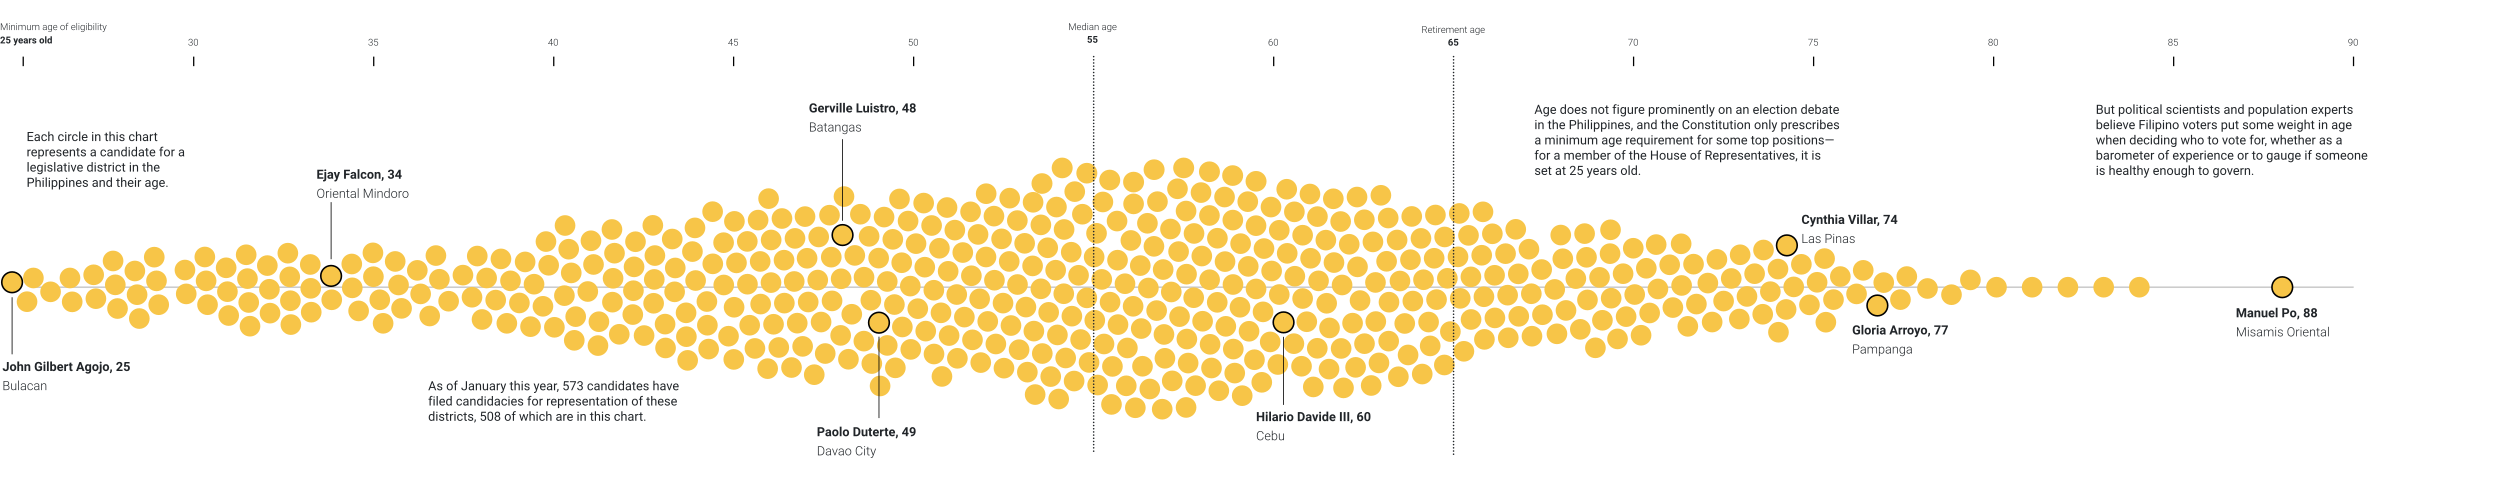
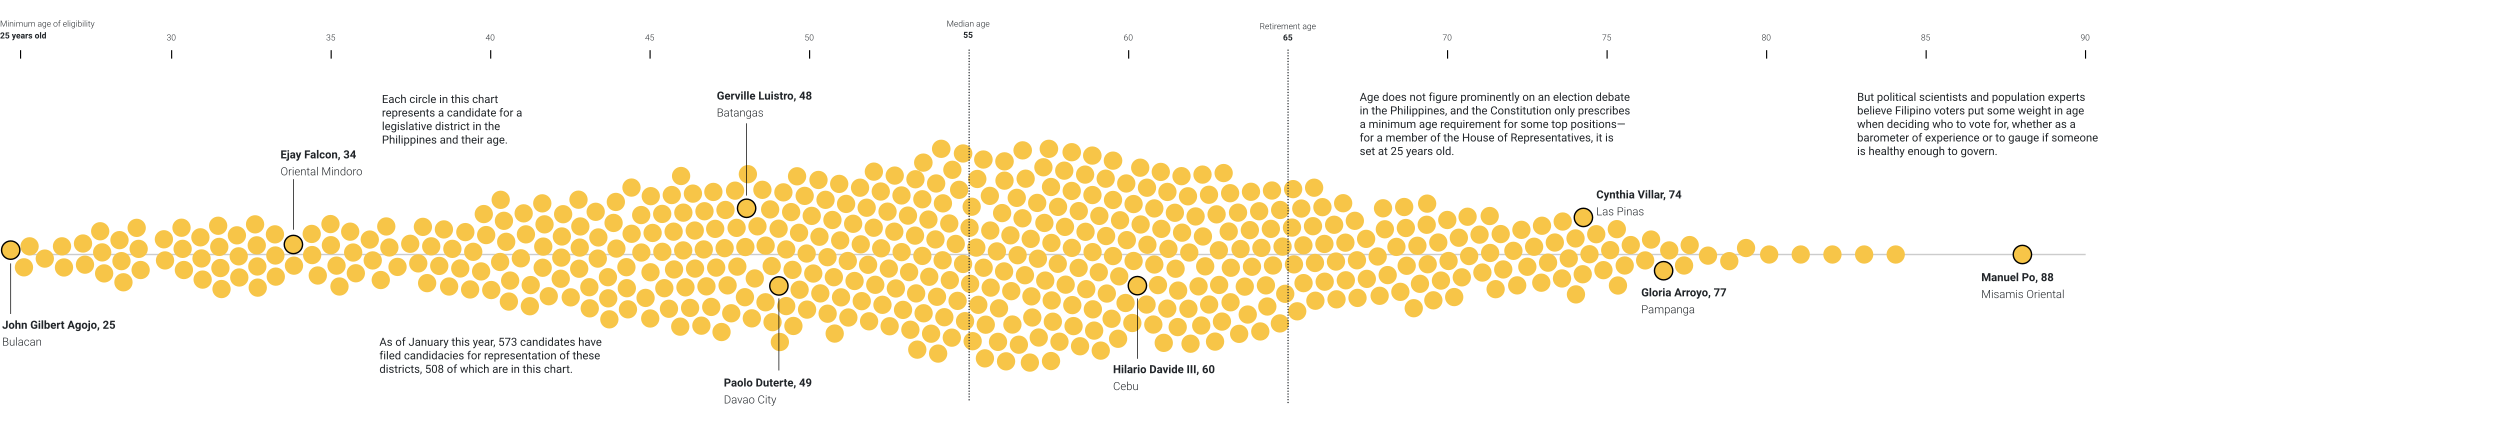
- <svg xmlns="http://www.w3.org/2000/svg" id="Layer_1" version="1.1" viewBox="0 0 1572 304.7">
+ <svg xmlns="http://www.w3.org/2000/svg" id="Layer_1" version="1.1" viewBox="0 0 1774 304.7">
  <defs>
    <style>
      .st0 {
        stroke: #ccc;
      }

      .st0, .st1, .st2, .st3 {
        fill: none;
      }

      .st4, .st5, .st1, .st2 {
        stroke: #000;
      }

      .st4, .st5, .st6 {
        fill: #f7c548;
      }

      .st4, .st2, .st3 {
        stroke-miterlimit: 10;
      }

      .st7, .st8, .st9, .st10, .st11, .st12 {
        isolation: isolate;
      }

      .st7, .st9, .st10, .st11, .st12 {
        fill: #212529;
      }

      .st7, .st10, .st11 {
        font-size: 8px;
      }

      .st7, .st12 {
        font-family: Roboto-Bold, Roboto;
        font-weight: 700;
      }

      .st1 {
        stroke-width: .8px;
      }

      .st9, .st11 {
        font-family: Roboto-Light, Roboto;
        font-weight: 300;
      }

      .st9, .st12 {
        font-size: 6px;
      }

      .st2 {
        stroke-width: .5px;
      }

      .st3 {
        stroke: #212529;
        stroke-dasharray: 0 2;
        stroke-linecap: round;
      }

      .st10 {
        font-family: Roboto-Regular, Roboto;
      }
    </style>
  </defs>
  <g class="st8">
    <g class="st8">
      <g class="st8">
        <text class="st9" transform="translate(0 18.9)">
          <tspan x="0" y="0">Minimum age of eligibility</tspan>
        </text>
      </g>
    </g>
  </g>
  <g class="st8">
    <g class="st8">
      <g class="st8">
        <text class="st12" transform="translate(0 27.3)">
          <tspan x="0" y="0">25 years old</tspan>
        </text>
      </g>
    </g>
  </g>
  <line class="st1" x1="121.8" y1="35.6" x2="121.8" y2="41.6" />
  <g class="st8">
    <g class="st8">
      <g class="st8">
        <g class="st8">
          <text class="st9" transform="translate(118.2 28.7)">
            <tspan x="0" y="0">30</tspan>
          </text>
        </g>
      </g>
    </g>
  </g>
  <line class="st1" x1="235" y1="35.6" x2="235" y2="41.6" />
  <g class="st8">
    <g class="st8">
      <g class="st8">
        <g class="st8">
          <text class="st9" transform="translate(231.4 28.7)">
            <tspan x="0" y="0">35</tspan>
          </text>
        </g>
      </g>
    </g>
  </g>
  <line class="st1" x1="348.2" y1="35.6" x2="348.2" y2="41.6" />
  <g class="st8">
    <g class="st8">
      <g class="st8">
        <g class="st8">
          <text class="st9" transform="translate(344.5 28.7)">
            <tspan x="0" y="0">40</tspan>
          </text>
        </g>
      </g>
    </g>
  </g>
  <line class="st1" x1="461.3" y1="35.6" x2="461.3" y2="41.6" />
  <g class="st8">
    <g class="st8">
      <g class="st8">
        <g class="st8">
          <text class="st9" transform="translate(457.7 28.7)">
            <tspan x="0" y="0">45</tspan>
          </text>
        </g>
      </g>
    </g>
  </g>
  <line class="st1" x1="574.5" y1="35.6" x2="574.5" y2="41.6" />
  <g class="st8">
    <g class="st8">
      <g class="st8">
        <g class="st8">
          <text class="st9" transform="translate(570.9 28.7)">
            <tspan x="0" y="0">50</tspan>
          </text>
        </g>
      </g>
    </g>
  </g>
  <line class="st1" x1="800.9" y1="35.6" x2="800.9" y2="41.6" />
  <g class="st8">
    <g class="st8">
      <g class="st8">
        <g class="st8">
          <text class="st9" transform="translate(797.3 28.7)">
            <tspan x="0" y="0">60</tspan>
          </text>
        </g>
      </g>
    </g>
  </g>
  <line class="st1" x1="1027.2" y1="35.6" x2="1027.2" y2="41.6" />
  <g class="st8">
    <g class="st8">
      <g class="st8">
        <g class="st8">
          <text class="st9" transform="translate(1023.6 28.7)">
            <tspan x="0" y="0">70</tspan>
          </text>
        </g>
      </g>
    </g>
  </g>
  <line class="st1" x1="1140.4" y1="35.6" x2="1140.4" y2="41.6" />
  <g class="st8">
    <g class="st8">
      <g class="st8">
        <g class="st8">
          <text class="st9" transform="translate(1136.8 28.7)">
            <tspan x="0" y="0">75</tspan>
          </text>
        </g>
      </g>
    </g>
  </g>
  <line class="st1" x1="1253.6" y1="35.6" x2="1253.6" y2="41.6" />
  <g class="st8">
    <g class="st8">
      <g class="st8">
        <g class="st8">
          <text class="st9" transform="translate(1250 28.7)">
            <tspan x="0" y="0">80</tspan>
          </text>
        </g>
      </g>
    </g>
  </g>
  <line class="st1" x1="1366.8" y1="35.6" x2="1366.8" y2="41.6" />
  <g class="st8">
    <g class="st8">
      <g class="st8">
        <g class="st8">
          <text class="st9" transform="translate(1363.1 28.7)">
            <tspan x="0" y="0">85</tspan>
          </text>
        </g>
      </g>
    </g>
  </g>
  <line class="st1" x1="1479.9" y1="35.6" x2="1479.9" y2="41.6" />
  <g class="st8">
    <g class="st8">
      <g class="st8">
        <g class="st8">
          <text class="st9" transform="translate(1476.3 28.7)">
            <tspan x="0" y="0">90</tspan>
          </text>
        </g>
      </g>
    </g>
  </g>
  <line class="st0" x1="20" y1="180.6" x2="1480" y2="180.6" />
  <circle class="st6" cx="567" cy="165.2" r="6.5" />
  <circle class="st6" cx="756.2" cy="202" r="6.5" />
  <circle class="st6" cx="997.6" cy="161.8" r="6.5" />
  <circle class="st6" cx="1076.6" cy="202.5" r="6.5" />
  <circle class="st6" cx="512" cy="235.6" r="6.5" />
  <circle class="st6" cx="917.6" cy="134.2" r="6.5" />
  <circle class="st6" cx="250.6" cy="179.2" r="6.5" />
  <circle class="st6" cx="809.4" cy="159.3" r="6.5" />
  <circle class="st6" cx="708.2" cy="242.6" r="6.5" />
  <circle class="st6" cx="853.6" cy="167.8" r="6.5" />
  <circle class="st6" cx="1118.3" cy="208.9" r="6.5" />
  <circle class="st6" cx="741.7" cy="199.1" r="6.5" />
  <circle class="st6" cx="97" cy="161.7" r="6.5" />
  <circle class="st6" cx="745.8" cy="256.2" r="6.5" />
  <circle class="st6" cx="646" cy="234" r="6.5" />
  <circle class="st6" cx="553.4" cy="242.7" r="6.5" />
  <circle class="st6" cx="649.6" cy="127.2" r="6.5" />
  <circle class="st6" cx="587.3" cy="222.6" r="6.5" />
  <circle class="st6" cx="530.7" cy="123.6" r="6.5" />
  <circle class="st6" cx="727.8" cy="126.8" r="6.5" />
  <circle class="st6" cx="645.1" cy="193.1" r="6.5" />
  <circle class="st6" cx="833.7" cy="151" r="6.5" />
  <circle class="st6" cx="385.1" cy="190" r="6.5" />
  <circle class="st6" cx="497.7" cy="231.1" r="6.5" />
  <circle class="st6" cx="491.7" cy="137.4" r="6.5" />
  <circle class="st6" cx="887.7" cy="136.1" r="6.5" />
  <circle class="st6" cx="455" cy="152.6" r="6.5" />
  <circle class="st6" cx="1277.8" cy="180.6" r="6.5" />
  <circle class="st6" cx="809.1" cy="119" r="6.5" />
  <ellipse class="st6" cx="789.8" cy="114" rx="6.6" ry="6.5" />
  <circle class="st6" cx="625.3" cy="176.2" r="6.5" />
  <circle class="st6" cx="804.4" cy="185.2" r="6.5" />
  <circle class="st6" cx="418.5" cy="218.8" r="6.5" />
  <circle class="st6" cx="765.5" cy="149.8" r="6.5" />
  <circle class="st6" cx="963.3" cy="211.4" r="6.5" />
  <ellipse class="st6" cx="655.2" cy="115.4" rx="6.6" ry="6.5" />
  <circle class="st6" cx="634.9" cy="124.6" r="6.5" />
  <circle class="st6" cx="1167.4" cy="184.8" r="6.5" />
  <circle class="st6" cx="411" cy="190.7" r="6.5" />
  <circle class="st6" cx="1094.2" cy="160.2" r="6.5" />
  <circle class="st6" cx="853.3" cy="123.9" r="6.5" />
  <circle class="st6" cx="804.4" cy="144.8" r="6.5" />
  <circle class="st6" cx="702.4" cy="139" r="6.5" />
  <circle class="st6" cx="1108.9" cy="157.2" r="6.5" />
  <circle class="st6" cx="610.8" cy="173.4" r="6.5" />
  <circle class="st6" cx="516.3" cy="202.5" r="6.5" />
  <circle class="st6" cx="663.8" cy="169.9" r="6.5" />
  <circle class="st6" cx="1123.1" cy="194.6" r="6.5" />
  <circle class="st6" cx="982.7" cy="162.7" r="6.5" />
  <circle class="st6" cx="424.6" cy="168.5" r="6.5" />
  <circle class="st6" cx="717" cy="167" r="6.5" />
  <circle class="st6" cx="825.8" cy="243.3" r="6.5" />
  <circle class="st6" cx="730.8" cy="257.3" r="6.5" />
  <circle class="st6" cx="865.1" cy="202.2" r="6.5" />
  <circle class="st6" cx="620.1" cy="121.8" r="6.5" />
  <circle class="st6" cx="819.1" cy="147.9" r="6.5" />
  <circle class="st6" cx="561.4" cy="150.5" r="6.5" />
  <circle class="st6" cx="781.1" cy="248.8" r="6.5" />
  <circle class="st6" cx="1066.7" cy="191.2" r="6.5" />
  <ellipse class="st6" cx="725.7" cy="106.7" rx="6.6" ry="6.5" />
  <circle class="st6" cx="195.1" cy="166.3" r="6.5" />
  <circle class="st6" cx="1195" cy="188.4" r="6.5" />
  <circle class="st6" cx="654.5" cy="141.4" r="6.5" />
  <circle class="st6" cx="1003.2" cy="218.7" r="6.5" />
  <ellipse class="st6" cx="667.9" cy="105.6" rx="6.6" ry="6.5" />
  <circle class="st6" cx="84.8" cy="170.4" r="6.5" />
  <circle class="st6" cx="879.3" cy="236.9" r="6.5" />
  <circle class="st4" cx="807.1" cy="202.7" r="6.5" />
  <circle class="st6" cx="546.5" cy="148.6" r="6.5" />
  <circle class="st6" cx="631.3" cy="231.5" r="6.5" />
  <circle class="st6" cx="437" cy="143.3" r="6.5" />
  <circle class="st6" cx="355.3" cy="141.8" r="6.5" />
  <circle class="st6" cx="389.4" cy="210.2" r="6.5" />
  <circle class="st6" cx="996.4" cy="146.9" r="6.5" />
  <circle class="st6" cx="969.9" cy="197.9" r="6.5" />
  <circle class="st6" cx="424.2" cy="183.5" r="6.5" />
  <circle class="st6" cx="644.3" cy="153" r="6.5" />
  <circle class="st6" cx="521.6" cy="135.3" r="6.5" />
  <circle class="st6" cx="357.6" cy="156.7" r="6.5" />
  <circle class="st6" cx="476.7" cy="138.4" r="6.5" />
  <circle class="st6" cx="844.8" cy="243.9" r="6.5" />
  <circle class="st6" cx="948.4" cy="212.4" r="6.5" />
  <circle class="st6" cx="862.2" cy="242.4" r="6.5" />
  <circle class="st6" cx="924.9" cy="174.1" r="6.5" />
  <circle class="st6" cx="582.1" cy="208.2" r="6.5" />
  <circle class="st6" cx="828.4" cy="136.2" r="6.5" />
  <circle class="st6" cx="238.8" cy="188.5" r="6.5" />
  <circle class="st6" cx="785.4" cy="208.3" r="6.5" />
  <circle class="st4" cx="529.8" cy="147.8" r="6.5" />
  <circle class="st6" cx="794.8" cy="156.3" r="6.5" />
  <circle class="st6" cx="168.1" cy="167" r="6.5" />
  <circle class="st6" cx="461.6" cy="193.2" r="6.5" />
  <circle class="st6" cx="484.8" cy="177.7" r="6.5" />
  <circle class="st6" cx="482.7" cy="231.8" r="6.5" />
  <circle class="st6" cx="1148.1" cy="202.6" r="6.5" />
  <circle class="st6" cx="823.7" cy="122" r="6.5" />
  <circle class="st6" cx="581.5" cy="168" r="6.5" />
  <circle class="st6" cx="225.5" cy="195.5" r="6.5" />
  <circle class="st6" cx="376.6" cy="202.3" r="6.5" />
  <circle class="st6" cx="486.4" cy="203.9" r="6.5" />
  <circle class="st6" cx="474.7" cy="219.1" r="6.5" />
  <circle class="st6" cx="990.9" cy="175.2" r="6.5" />
  <circle class="st6" cx="664.3" cy="130.2" r="6.5" />
  <ellipse class="st6" cx="683.4" cy="108.9" rx="6.6" ry="6.5" />
  <circle class="st6" cx="688" cy="161.6" r="6.5" />
  <circle class="st6" cx="291.1" cy="173" r="6.5" />
  <ellipse class="st6" cx="760.5" cy="108" rx="6.6" ry="6.5" />
  <circle class="st6" cx="499.4" cy="177" r="6.5" />
  <circle class="st6" cx="130.5" cy="191.6" r="6.5" />
  <circle class="st6" cx="938.4" cy="147" r="6.5" />
  <circle class="st6" cx="819.1" cy="187.7" r="6.5" />
  <circle class="st6" cx="675.8" cy="120.5" r="6.5" />
  <circle class="st6" cx="567.4" cy="205.6" r="6.5" />
  <circle class="st6" cx="1013.1" cy="187.5" r="6.5" />
  <circle class="st6" cx="933.4" cy="213.4" r="6.5" />
  <circle class="st6" cx="592.3" cy="236.7" r="6.5" />
  <circle class="st6" cx="625" cy="135.9" r="6.5" />
  <circle class="st6" cx="751.8" cy="242.5" r="6.5" />
  <circle class="st6" cx="369.6" cy="183.3" r="6.5" />
  <circle class="st6" cx="658.8" cy="155.8" r="6.5" />
  <circle class="st6" cx="902.6" cy="135.2" r="6.5" />
  <circle class="st6" cx="888.4" cy="189.3" r="6.5" />
  <circle class="st6" cx="1142.6" cy="177.5" r="6.5" />
  <circle class="st6" cx="961.4" cy="156.7" r="6.5" />
  <circle class="st6" cx="829.1" cy="176.6" r="6.5" />
  <circle class="st6" cx="359.2" cy="171.6" r="6.5" />
  <circle class="st6" cx="1152.9" cy="188.4" r="6.5" />
  <circle class="st6" cx="784.6" cy="126.8" r="6.5" />
  <circle class="st6" cx="789.8" cy="181.7" r="6.5" />
  <circle class="st6" cx="779.7" cy="193.2" r="6.5" />
  <circle class="st6" cx="1027" cy="156.1" r="6.5" />
  <circle class="st6" cx="248.5" cy="164.4" r="6.5" />
  <circle class="st6" cx="411.8" cy="160.7" r="6.5" />
  <circle class="st6" cx="1037.3" cy="196.8" r="6.5" />
  <circle class="st6" cx="600.4" cy="144.7" r="6.5" />
  <circle class="st6" cx="836" cy="206.2" r="6.5" />
  <circle class="st6" cx="444.5" cy="189.6" r="6.5" />
  <circle class="st6" cx="878.5" cy="150.9" r="6.5" />
  <circle class="st6" cx="478.3" cy="191.2" r="6.5" />
  <circle class="st6" cx="514.8" cy="149" r="6.5" />
  <circle class="st6" cx="713.9" cy="256.4" r="6.5" />
  <circle class="st6" cx="669.1" cy="144.3" r="6.5" />
  <circle class="st6" cx="731.4" cy="169.5" r="6.5" />
  <circle class="st6" cx="445.6" cy="219.5" r="6.5" />
  <circle class="st6" cx="668.9" cy="184.7" r="6.5" />
  <circle class="st6" cx="1113.2" cy="183.4" r="6.5" />
  <circle class="st6" cx="954.7" cy="172.2" r="6.5" />
  <circle class="st6" cx="813.6" cy="216.1" r="6.5" />
  <circle class="st6" cx="852.4" cy="231" r="6.5" />
  <circle class="st6" cx="21" cy="174.8" r="6.5" />
  <circle class="st6" cx="72.5" cy="179.1" r="6.5" />
  <circle class="st6" cx="343.3" cy="151.9" r="6.5" />
  <circle class="st6" cx="872.9" cy="137.1" r="6.5" />
  <circle class="st6" cx="518.9" cy="222.3" r="6.5" />
  <circle class="st6" cx="1012.7" cy="144.5" r="6.5" />
  <circle class="st6" cx="397.9" cy="197.8" r="6.5" />
  <circle class="st6" cx="303.1" cy="200.9" r="6.5" />
  <circle class="st6" cx="1171.6" cy="170" r="6.5" />
  <circle class="st6" cx="444.8" cy="204.5" r="6.5" />
  <circle class="st6" cx="565.6" cy="125.1" r="6.5" />
  <circle class="st6" cx="1322.8" cy="180.6" r="6.5" />
  <circle class="st5" cx="7.6" cy="177.5" r="6.5" />
  <circle class="st6" cx="1103.3" cy="172.1" r="6.5" />
  <circle class="st6" cx="376" cy="217.3" r="6.5" />
  <circle class="st6" cx="195.7" cy="196.3" r="6.5" />
  <circle class="st6" cx="501.3" cy="203.2" r="6.5" />
  <circle class="st6" cx="699.5" cy="230.4" r="6.5" />
  <circle class="st6" cx="615" cy="147.4" r="6.5" />
  <circle class="st6" cx="31.8" cy="183.5" r="6.5" />
  <circle class="st6" cx="939.8" cy="173.1" r="6.5" />
  <circle class="st6" cx="577.1" cy="194.1" r="6.5" />
  <circle class="st6" cx="635.7" cy="204.7" r="6.5" />
  <circle class="st6" cx="766.4" cy="245.7" r="6.5" />
  <circle class="st6" cx="693.5" cy="127" r="6.5" />
  <circle class="st6" cx="674" cy="198.8" r="6.5" />
  <circle class="st6" cx="1184.5" cy="177.7" r="6.5" />
  <circle class="st6" cx="143" cy="183.4" r="6.5" />
  <circle class="st6" cx="912" cy="208.5" r="6.5" />
  <circle class="st6" cx="602" cy="225.3" r="6.5" />
  <circle class="st6" cx="318.7" cy="203.3" r="6.5" />
  <circle class="st6" cx="755.2" cy="121.1" r="6.5" />
  <circle class="st6" cx="639.8" cy="178.9" r="6.5" />
  <circle class="st6" cx="1049.9" cy="166.5" r="6.5" />
  <circle class="st6" cx="60.3" cy="187.8" r="6.5" />
  <circle class="st6" cx="925" cy="200.9" r="6.5" />
  <circle class="st6" cx="789.8" cy="141.9" r="6.5" />
  <circle class="st6" cx="1042.5" cy="181.7" r="6.5" />
  <circle class="st6" cx="1041.4" cy="153.8" r="6.5" />
  <circle class="st6" cx="788.8" cy="226.2" r="6.5" />
  <circle class="st6" cx="698.9" cy="254.3" r="6.5" />
  <circle class="st6" cx="506.2" cy="136.2" r="6.5" />
  <circle class="st6" cx="799.6" cy="170.4" r="6.5" />
  <circle class="st6" cx="723" cy="244.6" r="6.5" />
  <circle class="st6" cx="655.4" cy="222.3" r="6.5" />
  <circle class="st6" cx="181" cy="159.2" r="6.5" />
  <circle class="st6" cx="776.4" cy="234.6" r="6.5" />
  <circle class="st6" cx="535.6" cy="197.6" r="6.5" />
  <circle class="st6" cx="857.9" cy="138.2" r="6.5" />
  <circle class="st6" cx="418.2" cy="203.8" r="6.5" />
  <circle class="st6" cx="463.1" cy="165.3" r="6.5" />
  <circle class="st6" cx="746.1" cy="172.4" r="6.5" />
  <circle class="st6" cx="345" cy="166.8" r="6.5" />
  <circle class="st6" cx="650.1" cy="208.2" r="6.5" />
  <circle class="st6" cx="761.8" cy="231.4" r="6.5" />
  <circle class="st6" cx="629.8" cy="150.2" r="6.5" />
  <circle class="st6" cx="616.7" cy="228" r="6.5" />
  <circle class="st6" cx="1061.3" cy="205.2" r="6.5" />
  <circle class="st6" cx="87.6" cy="200.3" r="6.5" />
  <circle class="st6" cx="868.3" cy="122.8" r="6.5" />
  <circle class="st6" cx="684.8" cy="227.9" r="6.5" />
  <circle class="st6" cx="282.1" cy="189.4" r="6.5" />
  <ellipse class="st6" cx="712.8" cy="114.5" rx="6.6" ry="6.5" />
  <circle class="st6" cx="169.8" cy="196.9" r="6.5" />
  <circle class="st6" cx="745.8" cy="132.7" r="6.5" />
  <circle class="st6" cx="731.9" cy="210.3" r="6.5" />
  <circle class="st6" cx="44" cy="174.8" r="6.5" />
  <circle class="st6" cx="1137.8" cy="191.7" r="6.5" />
  <circle class="st6" cx="903.3" cy="188.4" r="6.5" />
  <circle class="st6" cx="814.2" cy="173.7" r="6.5" />
  <circle class="st6" cx="850.5" cy="203.2" r="6.5" />
  <circle class="st6" cx="596.8" cy="211" r="6.5" />
  <circle class="st6" cx="750.8" cy="146.8" r="6.5" />
  <circle class="st6" cx="703" cy="204.1" r="6.5" />
  <circle class="st6" cx="234.8" cy="174" r="6.5" />
  <circle class="st6" cx="528.9" cy="175.3" r="6.5" />
  <circle class="st6" cx="725.6" cy="154.9" r="6.5" />
  <circle class="st6" cx="448.1" cy="133.1" r="6.5" />
  <circle class="st6" cx="86.2" cy="185.3" r="6.5" />
  <circle class="st6" cx="361.1" cy="214" r="6.5" />
  <circle class="st6" cx="435.4" cy="158.2" r="6.5" />
  <circle class="st6" cx="611.5" cy="213.7" r="6.5" />
  <circle class="st6" cx="620" cy="161.6" r="6.5" />
  <circle class="st6" cx="533.5" cy="225.9" r="6.5" />
  <circle class="st6" cx="386.4" cy="159.2" r="6.5" />
  <circle class="st6" cx="747.1" cy="228.3" r="6.5" />
  <circle class="st6" cx="755.7" cy="161" r="6.5" />
  <circle class="st6" cx="770" cy="123.9" r="6.5" />
  <circle class="st6" cx="979" cy="209.9" r="6.5" />
  <circle class="st6" cx="780.1" cy="153.2" r="6.5" />
  <circle class="st6" cx="522.7" cy="161.7" r="6.5" />
  <circle class="st6" cx="901.8" cy="162.4" r="6.5" />
  <circle class="st4" cx="1180.5" cy="192.1" r="6.5" />
  <circle class="st4" cx="1123.6" cy="154.3" r="6.5" />
  <circle class="st6" cx="1005.8" cy="174.4" r="6.5" />
  <circle class="st6" cx="718.4" cy="230.3" r="6.5" />
  <circle class="st6" cx="893.5" cy="149.9" r="6.5" />
  <circle class="st6" cx="670.1" cy="225.1" r="6.5" />
  <circle class="st6" cx="221.5" cy="181" r="6.5" />
  <circle class="st6" cx="1031.9" cy="210.8" r="6.5" />
  <circle class="st6" cx="410.5" cy="141.7" r="6.5" />
  <circle class="st6" cx="828.3" cy="219" r="6.5" />
  <circle class="st6" cx="455.1" cy="179.2" r="6.5" />
  <circle class="st6" cx="1255.4" cy="180.6" r="6.5" />
  <circle class="st6" cx="362" cy="199.1" r="6.5" />
  <circle class="st6" cx="690.2" cy="242.1" r="6.5" />
  <circle class="st6" cx="660.7" cy="236.8" r="6.5" />
  <circle class="st6" cx="649.3" cy="167.2" r="6.5" />
  <circle class="st6" cx="1118" cy="169.2" r="6.5" />
  <circle class="st6" cx="736" cy="144" r="6.5" />
  <circle class="st6" cx="489.7" cy="218.5" r="6.5" />
  <circle class="st6" cx="461.8" cy="139.2" r="6.5" />
  <circle class="st6" cx="798.7" cy="215" r="6.5" />
  <circle class="st6" cx="981.4" cy="147.8" r="6.5" />
  <circle class="st6" cx="899.3" cy="217.5" r="6.5" />
  <circle class="st4" cx="208.2" cy="173.5" r="6.5" />
  <circle class="st6" cx="678.2" cy="173.1" r="6.5" />
  <circle class="st6" cx="760.9" cy="216.5" r="6.5" />
  <circle class="st6" cx="794.2" cy="196.1" r="6.5" />
  <circle class="st6" cx="595.5" cy="130.5" r="6.5" />
  <circle class="st6" cx="182.9" cy="204.1" r="6.5" />
  <circle class="st6" cx="680.6" cy="134.7" r="6.5" />
  <circle class="st6" cx="698" cy="190" r="6.5" />
  <circle class="st6" cx="940" cy="199.9" r="6.5" />
  <circle class="st6" cx="1157.2" cy="173.9" r="6.5" />
  <circle class="st6" cx="601.6" cy="185.2" r="6.5" />
  <circle class="st6" cx="321" cy="176.6" r="6.5" />
  <circle class="st6" cx="154.8" cy="160.2" r="6.5" />
  <circle class="st6" cx="732.5" cy="225.3" r="6.5" />
  <circle class="st6" cx="572.7" cy="219.7" r="6.5" />
  <circle class="st6" cx="58.9" cy="172.8" r="6.5" />
  <circle class="st6" cx="702.7" cy="163.6" r="6.5" />
  <circle class="st6" cx="727.3" cy="195.3" r="6.5" />
  <circle class="st6" cx="116.3" cy="169.8" r="6.5" />
  <ellipse class="st6" cx="744.3" cy="105.6" rx="6.6" ry="6.5" />
  <circle class="st6" cx="1073.9" cy="178" r="6.5" />
  <circle class="st6" cx="537.5" cy="160.6" r="6.5" />
  <circle class="st6" cx="128.8" cy="161.6" r="6.5" />
  <circle class="st6" cx="590.7" cy="156.1" r="6.5" />
  <circle class="st6" cx="234.5" cy="159" r="6.5" />
  <circle class="st6" cx="17" cy="189.7" r="6.5" />
  <circle class="st6" cx="843.9" cy="179.2" r="6.5" />
  <circle class="st6" cx="933.1" cy="186.6" r="6.5" />
  <circle class="st6" cx="1093.7" cy="200.6" r="6.5" />
  <circle class="st6" cx="73.9" cy="194" r="6.5" />
  <circle class="st6" cx="962.9" cy="184.7" r="6.5" />
  <circle class="st6" cx="977.6" cy="182" r="6.5" />
  <circle class="st6" cx="818.4" cy="230.3" r="6.5" />
  <circle class="st6" cx="326.6" cy="190.5" r="6.5" />
  <circle class="st6" cx="296.8" cy="186.9" r="6.5" />
  <circle class="st6" cx="775.5" cy="219.5" r="6.5" />
  <circle class="st6" cx="659.4" cy="196.4" r="6.5" />
  <circle class="st6" cx="563" cy="231.3" r="6.5" />
  <circle class="st6" cx="1132.7" cy="166.2" r="6.5" />
  <circle class="st6" cx="1108.4" cy="197.6" r="6.5" />
  <circle class="st6" cx="1098.5" cy="186.4" r="6.5" />
  <circle class="st6" cx="675.4" cy="239.6" r="6.5" />
  <circle class="st6" cx="932.5" cy="133.2" r="6.5" />
  <circle class="st6" cx="908.4" cy="149" r="6.5" />
  <circle class="st6" cx="1027.9" cy="185.2" r="6.5" />
  <circle class="st6" cx="692.8" cy="175.7" r="6.5" />
  <circle class="st6" cx="1057.4" cy="179.5" r="6.5" />
  <circle class="st6" cx="270.2" cy="198.7" r="6.5" />
  <circle class="st6" cx="156.4" cy="190.2" r="6.5" />
  <circle class="st6" cx="916.8" cy="161.5" r="6.5" />
  <circle class="st6" cx="863.3" cy="152.1" r="6.5" />
  <circle class="st6" cx="1057.1" cy="153.3" r="6.5" />
  <circle class="st6" cx="605.4" cy="158.8" r="6.5" />
  <circle class="st6" cx="712.5" cy="192.6" r="6.5" />
  <circle class="st6" cx="885.4" cy="223.2" r="6.5" />
  <circle class="st6" cx="437.4" cy="176.4" r="6.5" />
  <circle class="st6" cx="523.2" cy="189.2" r="6.5" />
  <circle class="st6" cx="736.5" cy="183.6" r="6.5" />
  <circle class="st6" cx="799.2" cy="130.2" r="6.5" />
  <circle class="st6" cx="385.5" cy="175" r="6.5" />
  <circle class="st6" cx="507.5" cy="162.4" r="6.5" />
  <circle class="st6" cx="673.6" cy="158.6" r="6.5" />
  <circle class="st6" cx="276.3" cy="175.6" r="6.5" />
  <circle class="st6" cx="821.7" cy="202.3" r="6.5" />
  <circle class="st6" cx="923.4" cy="148" r="6.5" />
  <circle class="st6" cx="543.3" cy="174.3" r="6.5" />
  <circle class="st6" cx="1012.4" cy="159.5" r="6.5" />
  <circle class="st6" cx="775.3" cy="178.9" r="6.5" />
  <circle class="st6" cx="354.9" cy="185.9" r="6.5" />
  <circle class="st6" cx="634.6" cy="164.4" r="6.5" />
  <circle class="st6" cx="405" cy="211" r="6.5" />
  <circle class="st6" cx="458.1" cy="211.4" r="6.5" />
  <circle class="st6" cx="838.4" cy="125" r="6.5" />
  <circle class="st6" cx="750.6" cy="187.2" r="6.5" />
  <circle class="st6" cx="894.3" cy="235.2" r="6.5" />
  <circle class="st6" cx="664.9" cy="210.6" r="6.5" />
  <circle class="st6" cx="955" cy="198.9" r="6.5" />
  <circle class="st6" cx="998.2" cy="188.6" r="6.5" />
  <circle class="st6" cx="694.2" cy="216.3" r="6.5" />
  <circle class="st6" cx="848.4" cy="153.6" r="6.5" />
  <circle class="st6" cx="918.2" cy="187.6" r="6.5" />
  <circle class="st6" cx="541" cy="134.7" r="6.5" />
  <circle class="st6" cx="493.2" cy="190.6" r="6.5" />
  <circle class="st6" cx="1022.5" cy="199.1" r="6.5" />
  <ellipse class="st6" cx="775.1" cy="110.4" rx="6.6" ry="6.5" />
  <circle class="st6" cx="1227.1" cy="185.3" r="6.5" />
  <circle class="st6" cx="683.4" cy="187.3" r="6.5" />
  <circle class="st6" cx="182.2" cy="174.1" r="6.5" />
  <circle class="st6" cx="1345.2" cy="180.6" r="6.5" />
  <circle class="st6" cx="722.1" cy="181.1" r="6.5" />
  <circle class="st6" cx="1083.8" cy="189.3" r="6.5" />
  <circle class="st6" cx="711.1" cy="151.2" r="6.5" />
  <circle class="st6" cx="398.3" cy="182.8" r="6.5" />
  <circle class="st6" cx="679.5" cy="213.5" r="6.5" />
  <circle class="st6" cx="399.6" cy="152" r="6.5" />
  <circle class="st6" cx="898.3" cy="202.5" r="6.5" />
  <circle class="st6" cx="953.1" cy="144.2" r="6.5" />
  <circle class="st6" cx="571" cy="139" r="6.5" />
  <circle class="st6" cx="948" cy="185.6" r="6.5" />
  <circle class="st6" cx="398.7" cy="167.8" r="6.5" />
  <circle class="st6" cx="371.6" cy="151.4" r="6.5" />
  <circle class="st6" cx="689.5" cy="146.7" r="6.5" />
  <circle class="st6" cx="470" cy="178.7" r="6.5" />
  <circle class="st6" cx="867.1" cy="228.2" r="6.5" />
  <circle class="st6" cx="596.2" cy="170.6" r="6.5" />
  <circle class="st6" cx="274.1" cy="160.7" r="6.5" />
  <circle class="st6" cx="1020.6" cy="172.1" r="6.5" />
  <circle class="st6" cx="508.2" cy="189.9" r="6.5" />
  <circle class="st6" cx="431.4" cy="196.7" r="6.5" />
  <circle class="st6" cx="493" cy="163.6" r="6.5" />
  <circle class="st6" cx="591.7" cy="196.7" r="6.5" />
  <circle class="st6" cx="157.2" cy="205.1" r="6.5" />
  <circle class="st6" cx="478" cy="164.4" r="6.5" />
  <circle class="st6" cx="1064.9" cy="166.1" r="6.5" />
  <circle class="st6" cx="984.7" cy="195.2" r="6.5" />
  <circle class="st6" cx="45.4" cy="189.8" r="6.5" />
  <circle class="st6" cx="1147.3" cy="162.6" r="6.5" />
  <circle class="st6" cx="98.4" cy="176.6" r="6.5" />
  <circle class="st6" cx="765.4" cy="190.1" r="6.5" />
  <circle class="st6" cx="552.5" cy="162.3" r="6.5" />
  <circle class="st6" cx="770.3" cy="164.5" r="6.5" />
  <circle class="st6" cx="621.1" cy="202.1" r="6.5" />
  <circle class="st6" cx="741.1" cy="158.2" r="6.5" />
  <circle class="st6" cx="557.9" cy="177" r="6.5" />
  <circle class="st6" cx="169.4" cy="181.9" r="6.5" />
  <circle class="st6" cx="373.2" cy="166.3" r="6.5" />
  <circle class="st6" cx="908.2" cy="229.5" r="6.5" />
  <circle class="st6" cx="895.1" cy="175.9" r="6.5" />
  <circle class="st6" cx="1127.9" cy="180.4" r="6.5" />
  <circle class="st6" cx="920.5" cy="220.9" r="6.5" />
  <circle class="st6" cx="311.7" cy="188.7" r="6.5" />
  <circle class="st6" cx="1017.1" cy="213.1" r="6.5" />
  <circle class="st6" cx="654.5" cy="181.6" r="6.5" />
  <circle class="st6" cx="813.9" cy="133.2" r="6.5" />
  <circle class="st6" cx="1239" cy="176" r="6.5" />
  <circle class="st6" cx="155.6" cy="175.2" r="6.5" />
  <circle class="st4" cx="552.7" cy="202.9" r="6.5" />
  <circle class="st6" cx="264.5" cy="184.8" r="6.5" />
  <circle class="st6" cx="580.8" cy="127.7" r="6.5" />
  <circle class="st4" cx="1435.1" cy="180.6" r="6.5" />
  <circle class="st6" cx="843.3" cy="219.1" r="6.5" />
  <circle class="st6" cx="946.7" cy="159.5" r="6.5" />
  <circle class="st6" cx="587.2" cy="182.5" r="6.5" />
  <circle class="st6" cx="432.4" cy="226.6" r="6.5" />
  <circle class="st6" cx="873.2" cy="214.5" r="6.5" />
  <circle class="st6" cx="504.7" cy="217.8" r="6.5" />
  <circle class="st6" cx="1088.6" cy="175.1" r="6.5" />
  <circle class="st6" cx="721.5" cy="140.4" r="6.5" />
  <circle class="st6" cx="431.6" cy="211.7" r="6.5" />
  <circle class="st6" cx="335.8" cy="178.7" r="6.5" />
  <circle class="st6" cx="585.8" cy="141.8" r="6.5" />
  <circle class="st6" cx="562.4" cy="191.5" r="6.5" />
  <circle class="st6" cx="576" cy="153.2" r="6.5" />
  <circle class="st6" cx="746.3" cy="213.2" r="6.5" />
  <circle class="st6" cx="471.4" cy="204.5" r="6.5" />
  <circle class="st6" cx="886.9" cy="163.3" r="6.5" />
  <circle class="st6" cx="555.9" cy="136.5" r="6.5" />
  <circle class="st6" cx="341.4" cy="192.6" r="6.5" />
  <circle class="st6" cx="803.5" cy="229.2" r="6.5" />
  <circle class="st6" cx="740.4" cy="118.7" r="6.5" />
  <circle class="st6" cx="221.2" cy="166" r="6.5" />
  <circle class="st6" cx="182.6" cy="189.1" r="6.5" />
  <circle class="st6" cx="117.1" cy="184.8" r="6.5" />
  <circle class="st6" cx="469.9" cy="151.8" r="6.5" />
  <circle class="st6" cx="969.4" cy="169.5" r="6.5" />
  <circle class="st6" cx="910.1" cy="175" r="6.5" />
  <circle class="st6" cx="499.9" cy="149.9" r="6.5" />
  <circle class="st6" cx="760.5" cy="135.5" r="6.5" />
  <circle class="st6" cx="864.9" cy="177.6" r="6.5" />
  <circle class="st6" cx="143.8" cy="198.4" r="6.5" />
  <circle class="st6" cx="855.2" cy="189" r="6.5" />
  <circle class="st6" cx="129.6" cy="176.6" r="6.5" />
  <circle class="st6" cx="240.9" cy="203.3" r="6.5" />
  <ellipse class="st6" cx="697.8" cy="113.2" rx="6.6" ry="6.5" />
  <circle class="st6" cx="422.7" cy="150.3" r="6.5" />
  <circle class="st6" cx="514.2" cy="176.1" r="6.5" />
  <circle class="st6" cx="195.4" cy="181.3" r="6.5" />
  <circle class="st6" cx="348.6" cy="205.8" r="6.5" />
  <circle class="st6" cx="528.6" cy="210.9" r="6.5" />
  <circle class="st6" cx="834.2" cy="190.7" r="6.5" />
  <circle class="st6" cx="630.7" cy="190.6" r="6.5" />
  <circle class="st6" cx="572.4" cy="179.9" r="6.5" />
  <circle class="st6" cx="824.1" cy="162.4" r="6.5" />
  <circle class="st6" cx="548.2" cy="228.6" r="6.5" />
  <circle class="st6" cx="1199" cy="173.9" r="6.5" />
  <circle class="st6" cx="880.3" cy="176.7" r="6.5" />
  <circle class="st6" cx="71.1" cy="164.1" r="6.5" />
  <circle class="st6" cx="993.7" cy="207.1" r="6.5" />
  <circle class="st6" cx="384.8" cy="144.3" r="6.5" />
  <circle class="st6" cx="640.8" cy="219.9" r="6.5" />
  <circle class="st6" cx="483.3" cy="124.9" r="6.5" />
  <circle class="st6" cx="883.3" cy="203.4" r="6.5" />
  <circle class="st6" cx="650.9" cy="248.1" r="6.5" />
  <circle class="st6" cx="1035.2" cy="168.7" r="6.5" />
  <circle class="st6" cx="775.2" cy="138.4" r="6.5" />
  <circle class="st6" cx="707.4" cy="178.4" r="6.5" />
  <circle class="st6" cx="873.4" cy="190" r="6.5" />
  <circle class="st6" cx="838.8" cy="165.1" r="6.5" />
  <circle class="st6" cx="333.6" cy="205.4" r="6.5" />
  <circle class="st6" cx="610.3" cy="133.2" r="6.5" />
  <circle class="st6" cx="835.7" cy="232.1" r="6.5" />
  <circle class="st6" cx="99.8" cy="191.6" r="6.5" />
  <circle class="st6" cx="1007.6" cy="201.4" r="6.5" />
  <circle class="st6" cx="616" cy="187.9" r="6.5" />
  <circle class="st6" cx="858" cy="216.1" r="6.5" />
  <circle class="st6" cx="688.4" cy="201.4" r="6.5" />
  <circle class="st6" cx="708.9" cy="218.8" r="6.5" />
  <circle class="st6" cx="1300.3" cy="180.6" r="6.5" />
  <circle class="st6" cx="606.4" cy="199.4" r="6.5" />
  <circle class="st6" cx="626.2" cy="216.3" r="6.5" />
  <circle class="st6" cx="665.7" cy="250.9" r="6.5" />
  <circle class="st6" cx="639.7" cy="138.7" r="6.5" />
  <circle class="st6" cx="843" cy="139.3" r="6.5" />
  <circle class="st6" cx="737.1" cy="239.5" r="6.5" />
  <circle class="st6" cx="543.2" cy="214.5" r="6.5" />
  <circle class="st6" cx="1079.6" cy="163.1" r="6.5" />
  <circle class="st6" cx="252.5" cy="193.9" r="6.5" />
  <circle class="st6" cx="330.2" cy="164.7" r="6.5" />
  <circle class="st6" cx="717.6" cy="206.6" r="6.5" />
  <circle class="st6" cx="262.4" cy="170" r="6.5" />
  <circle class="st6" cx="315" cy="162.8" r="6.5" />
  <circle class="st6" cx="760.6" cy="175.9" r="6.5" />
  <circle class="st6" cx="306" cy="174.8" r="6.5" />
  <circle class="st6" cx="411.4" cy="175.7" r="6.5" />
  <circle class="st6" cx="1051.9" cy="193.4" r="6.5" />
  <circle class="st6" cx="547.6" cy="188.8" r="6.5" />
  <circle class="st6" cx="484.9" cy="150.9" r="6.5" />
  <circle class="st6" cx="461.4" cy="226" r="6.5" />
  <circle class="st6" cx="784.9" cy="167.5" r="6.5" />
  <circle class="st6" cx="871.9" cy="164.3" r="6.5" />
  <circle class="st6" cx="931.7" cy="160.5" r="6.5" />
  <circle class="st6" cx="557.9" cy="217.2" r="6.5" />
  <circle class="st6" cx="448.2" cy="165.9" r="6.5" />
  <circle class="st6" cx="142.2" cy="168.4" r="6.5" />
  <circle class="st6" cx="208.6" cy="188.5" r="6.5" />
  <circle class="st6" cx="770.8" cy="205.2" r="6.5" />
  <circle class="st6" cx="712.8" cy="128.2" r="6.5" />
  <circle class="st6" cx="793.4" cy="240.4" r="6.5" />
  <circle class="st6" cx="1212" cy="181.4" r="6.5" />
  <circle class="st6" cx="300.1" cy="161" r="6.5" />
  <g class="st8">
    <g class="st8">
      <g class="st8">
        <text class="st7" transform="translate(1405.9 199.5)">
          <tspan x="0" y="0">Manuel Po, 88</tspan>
        </text>
      </g>
    </g>
  </g>
  <g class="st8">
    <g class="st8">
      <g class="st8">
        <text class="st11" transform="translate(1405.9 211.5)">
          <tspan x="0" y="0">Misamis Oriental</tspan>
        </text>
      </g>
    </g>
  </g>
  <g>
    <line class="st3" x1="687.7" y1="35.6" x2="687.7" y2="281.7" />
    <line class="st3" x1="687.7" y1="283.7" x2="687.7" y2="283.7" />
  </g>
  <g class="st8">
    <g class="st8">
      <g class="st8">
        <text class="st9" transform="translate(671.7 18.9)">
          <tspan x="0" y="0">Median age</tspan>
        </text>
      </g>
    </g>
  </g>
  <g class="st8">
    <g class="st8">
      <g class="st8">
        <text class="st12" transform="translate(683.5 26.9)">
          <tspan x="0" y="0">55</tspan>
        </text>
      </g>
    </g>
  </g>
  <line class="st2" x1="552.7" y1="211.7" x2="552.7" y2="262.9" />
  <g class="st8">
    <g class="st8">
      <g class="st8">
        <text class="st7" transform="translate(513.6 274.3)">
          <tspan x="0" y="0">Paolo Duterte, 49</tspan>
        </text>
      </g>
    </g>
  </g>
  <g class="st8">
    <g class="st8">
      <g class="st8">
        <text class="st11" transform="translate(513.6 286.3)">
          <tspan x="0" y="0">Davao City</tspan>
        </text>
      </g>
    </g>
  </g>
  <line class="st2" x1="208.2" y1="127.1" x2="208.2" y2="163" />
  <g class="st8">
    <g class="st8">
      <g class="st8">
        <text class="st7" transform="translate(199 112.4)">
          <tspan x="0" y="0">Ejay Falcon, 34</tspan>
        </text>
      </g>
    </g>
  </g>
  <g class="st8">
    <g class="st8">
      <g class="st8">
        <text class="st11" transform="translate(199 124.4)">
          <tspan x="0" y="0">Oriental Mindoro</tspan>
        </text>
      </g>
    </g>
  </g>
  <g class="st8">
    <g class="st8">
      <g class="st8">
        <text class="st7" transform="translate(1164.6 210.3)">
          <tspan x="0" y="0">Gloria Arroyo, 77</tspan>
        </text>
      </g>
    </g>
  </g>
  <g class="st8">
    <g class="st8">
      <g class="st8">
        <text class="st11" transform="translate(1164.6 222.3)">
          <tspan x="0" y="0">Pampanga</tspan>
        </text>
      </g>
    </g>
  </g>
  <line class="st2" x1="807.1" y1="211.8" x2="807.1" y2="254.6" />
  <g class="st8">
    <g class="st8">
      <g class="st8">
        <text class="st7" transform="translate(789.8 264.8)">
          <tspan x="0" y="0">Hilario Davide III, 60</tspan>
        </text>
      </g>
    </g>
  </g>
  <g class="st8">
    <g class="st8">
      <g class="st8">
        <text class="st11" transform="translate(789.8 276.8)">
          <tspan x="0" y="0">Cebu</tspan>
        </text>
      </g>
    </g>
  </g>
  <line class="st1" x1="14.6" y1="35.6" x2="14.6" y2="41.6" />
  <g class="st8">
    <g class="st8">
      <g class="st8">
        <text class="st7" transform="translate(1132.7 140.8)">
          <tspan x="0" y="0">Cynthia Villar, 74</tspan>
        </text>
      </g>
    </g>
  </g>
  <g class="st8">
    <g class="st8">
      <g class="st8">
        <text class="st11" transform="translate(1132.7 152.8)">
          <tspan x="0" y="0">Las Pinas</tspan>
        </text>
      </g>
    </g>
  </g>
  <line class="st2" x1="529.8" y1="87.5" x2="529.8" y2="138.8" />
  <g class="st8">
    <g class="st8">
      <g class="st8">
        <text class="st7" transform="translate(508.6 70.7)">
          <tspan x="0" y="0">Gerville Luistro, 48</tspan>
        </text>
      </g>
    </g>
  </g>
  <g class="st8">
    <g class="st8">
      <g class="st8">
        <text class="st11" transform="translate(508.6 82.7)">
          <tspan x="0" y="0">Batangas</tspan>
        </text>
      </g>
    </g>
  </g>
  <line class="st2" x1="7.6" y1="186.9" x2="7.6" y2="222.8" />
  <g class="st8">
    <g class="st8">
      <g class="st8">
        <text class="st7" transform="translate(1.5 233.3)">
          <tspan x="0" y="0">John Gilbert Agojo, 25</tspan>
        </text>
      </g>
    </g>
  </g>
  <g class="st8">
    <g class="st8">
      <g class="st8">
        <text class="st11" transform="translate(1.5 245.3)">
          <tspan x="0" y="0">Bulacan</tspan>
        </text>
      </g>
    </g>
  </g>
  <line class="st3" x1="914" y1="35.6" x2="914" y2="287.2" />
  <g class="st8">
    <g class="st8">
      <g class="st8">
        <text class="st9" transform="translate(893.8 20.7)">
          <tspan x="0" y="0">Retirement age</tspan>
        </text>
      </g>
    </g>
  </g>
  <g class="st8">
    <g class="st8">
      <g class="st8">
        <text class="st12" transform="translate(910.4 28.7)">
          <tspan x="0" y="0">65</tspan>
        </text>
      </g>
    </g>
  </g>
  <g class="st8">
-     <text class="st10" transform="translate(16.7 88.7)">
+     <text class="st10" transform="translate(271 73.1)">
      <tspan x="0" y="0">Each circle in this chart </tspan>
    </text>
-     <text class="st10" transform="translate(16.7 98.3)">
+     <text class="st10" transform="translate(271 82.7)">
      <tspan x="0" y="0">represents a candidate for a </tspan>
    </text>
-     <text class="st10" transform="translate(16.7 107.9)">
+     <text class="st10" transform="translate(271 92.3)">
      <tspan x="0" y="0">legislative district in the </tspan>
    </text>
-     <text class="st10" transform="translate(16.7 117.5)">
+     <text class="st10" transform="translate(271 101.9)">
      <tspan x="0" y="0">Philippines and their age.</tspan>
    </text>
  </g>
  <g class="st8">
    <text class="st10" transform="translate(964.8 71.6)">
      <tspan x="0" y="0">Age does not figure prominently on an election debate </tspan>
    </text>
    <text class="st10" transform="translate(964.8 81.2)">
      <tspan x="0" y="0">in the Philippines, and the Constitution only prescribes </tspan>
    </text>
    <text class="st10" transform="translate(964.8 90.8)">
      <tspan x="0" y="0">a minimum age requirement for some top positions— </tspan>
    </text>
    <text class="st10" transform="translate(964.8 100.4)">
      <tspan x="0" y="0">for a member of the House of Representatives, it is </tspan>
    </text>
    <text class="st10" transform="translate(964.8 110)">
      <tspan x="0" y="0">set at 25 years old.</tspan>
    </text>
  </g>
  <g class="st8">
    <text class="st10" transform="translate(1317.8 71.6)">
      <tspan x="0" y="0">But political scientists and population experts </tspan>
    </text>
    <text class="st10" transform="translate(1317.8 81.2)">
      <tspan x="0" y="0">believe Filipino voters put some weight in age </tspan>
    </text>
    <text class="st10" transform="translate(1317.8 90.8)">
      <tspan x="0" y="0">when deciding who to vote for, whether as a </tspan>
    </text>
    <text class="st10" transform="translate(1317.8 100.4)">
      <tspan x="0" y="0">barometer of experience or to gauge if someone </tspan>
    </text>
    <text class="st10" transform="translate(1317.8 110)">
      <tspan x="0" y="0">is healthy enough to govern.</tspan>
    </text>
  </g>
  <g class="st8">
    <text class="st10" transform="translate(269.2 245.4)">
      <tspan x="0" y="0">As of January this year, 573 candidates have </tspan>
    </text>
    <text class="st10" transform="translate(269.2 255)">
      <tspan x="0" y="0">filed candidacies for representation of these </tspan>
    </text>
    <text class="st10" transform="translate(269.2 264.6)">
      <tspan x="0" y="0">districts, 508 of which are in this chart.</tspan>
    </text>
  </g>
</svg>
